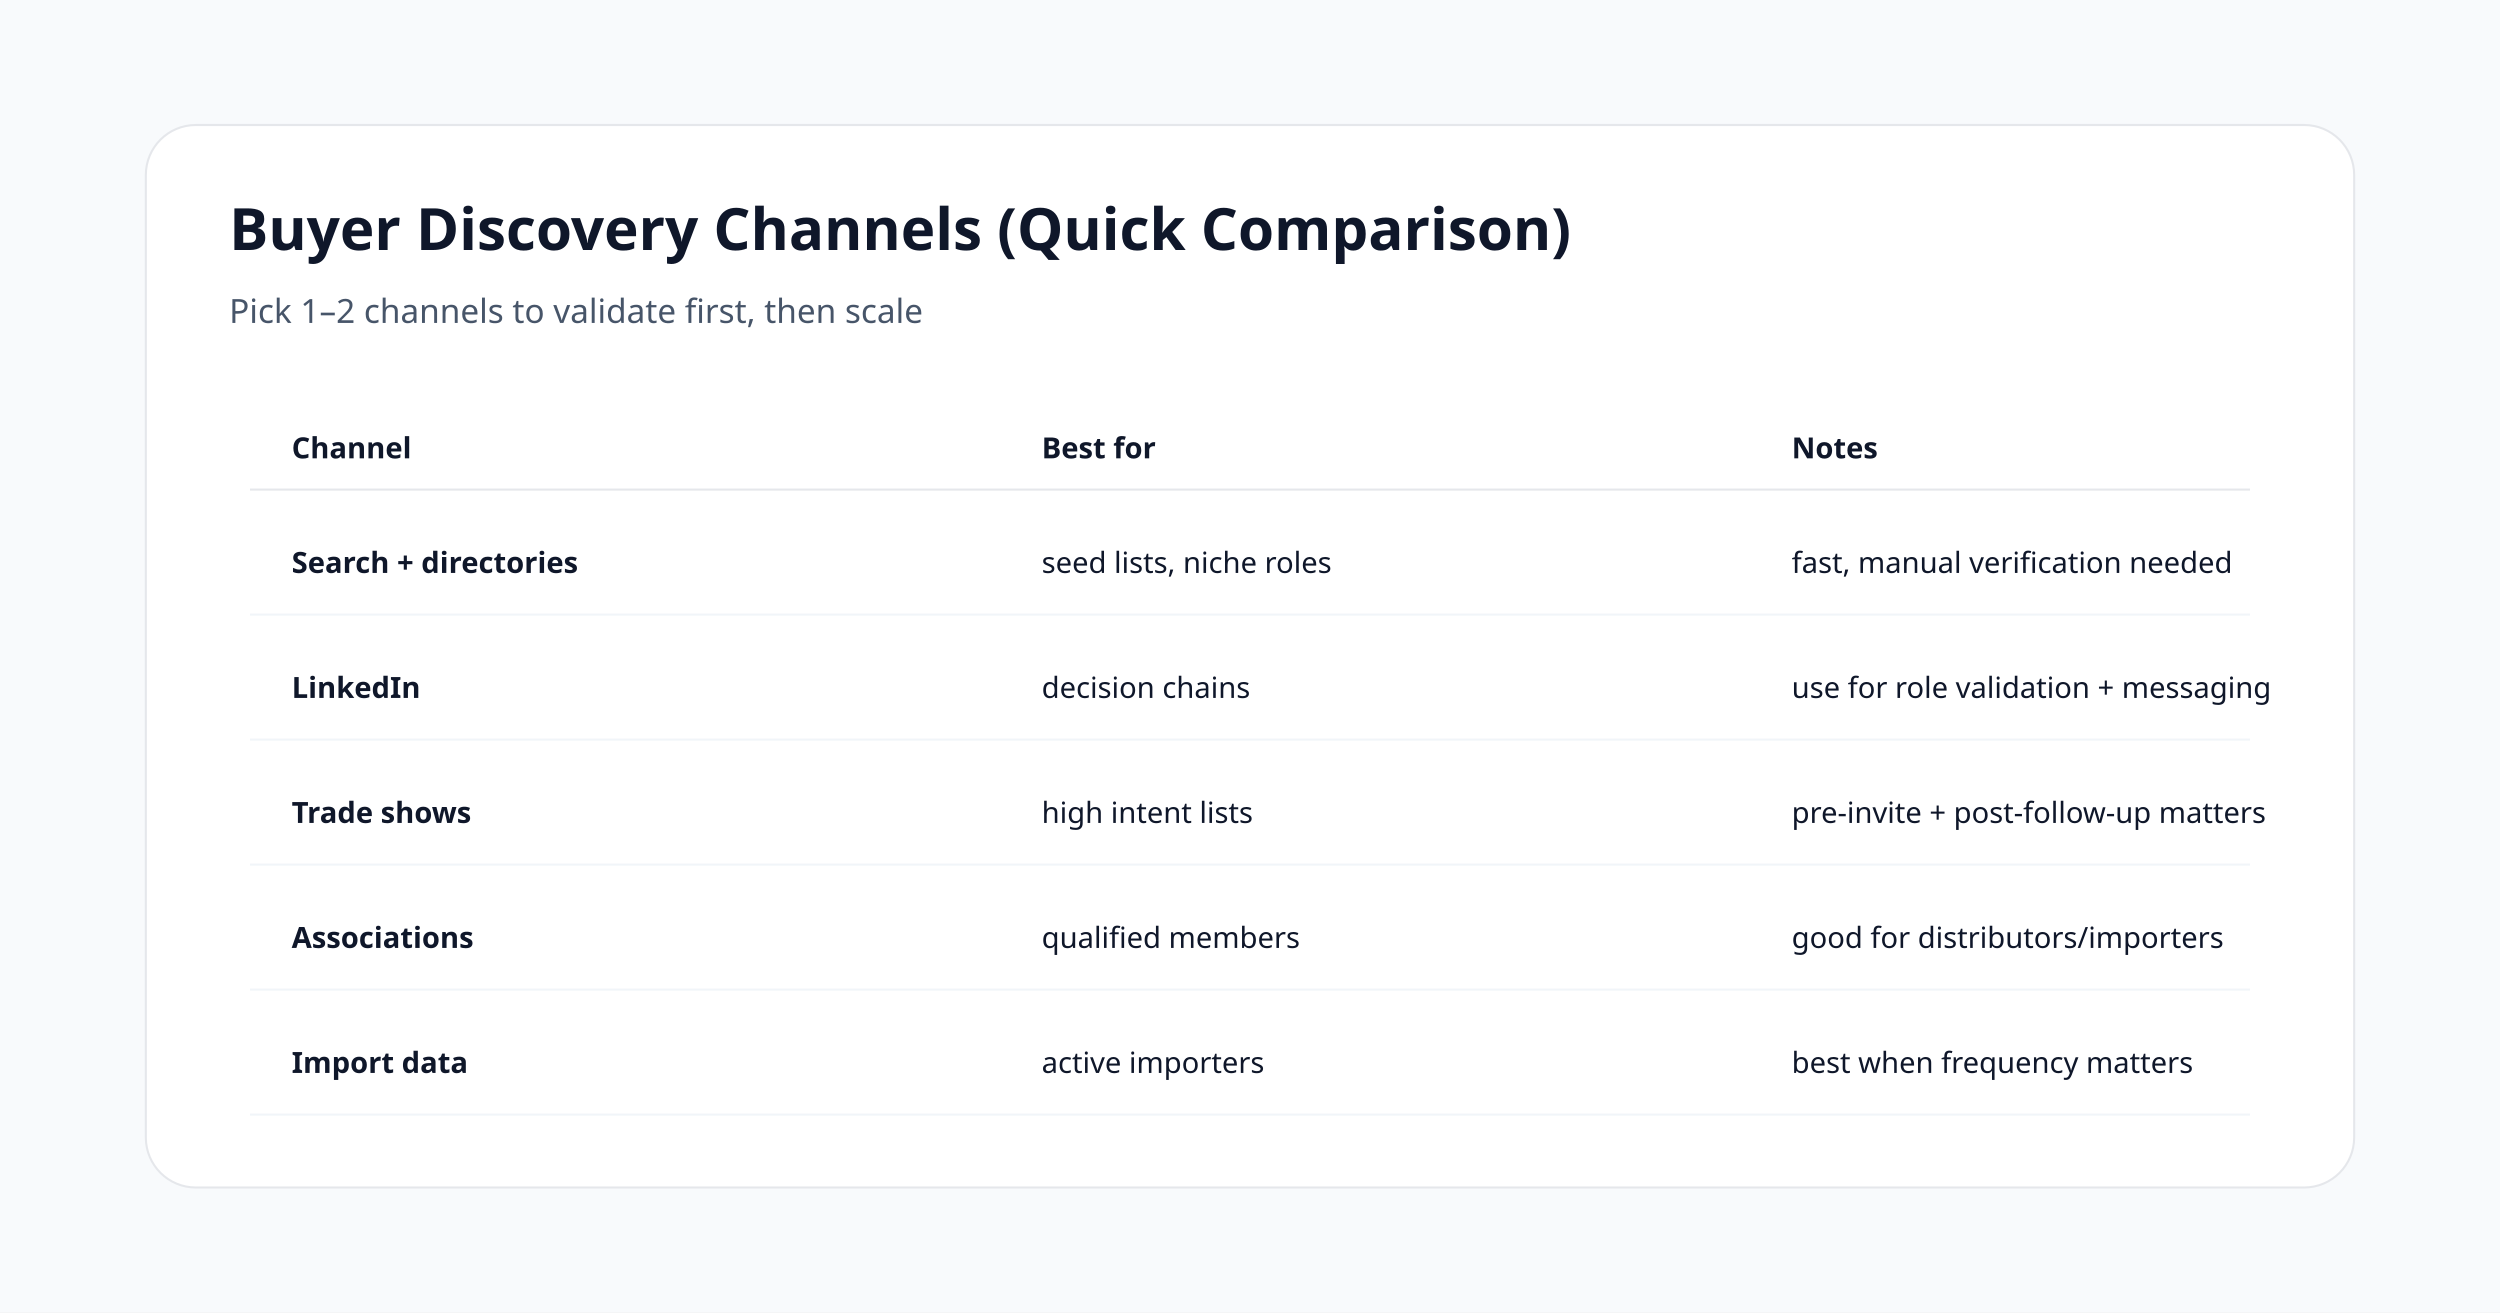
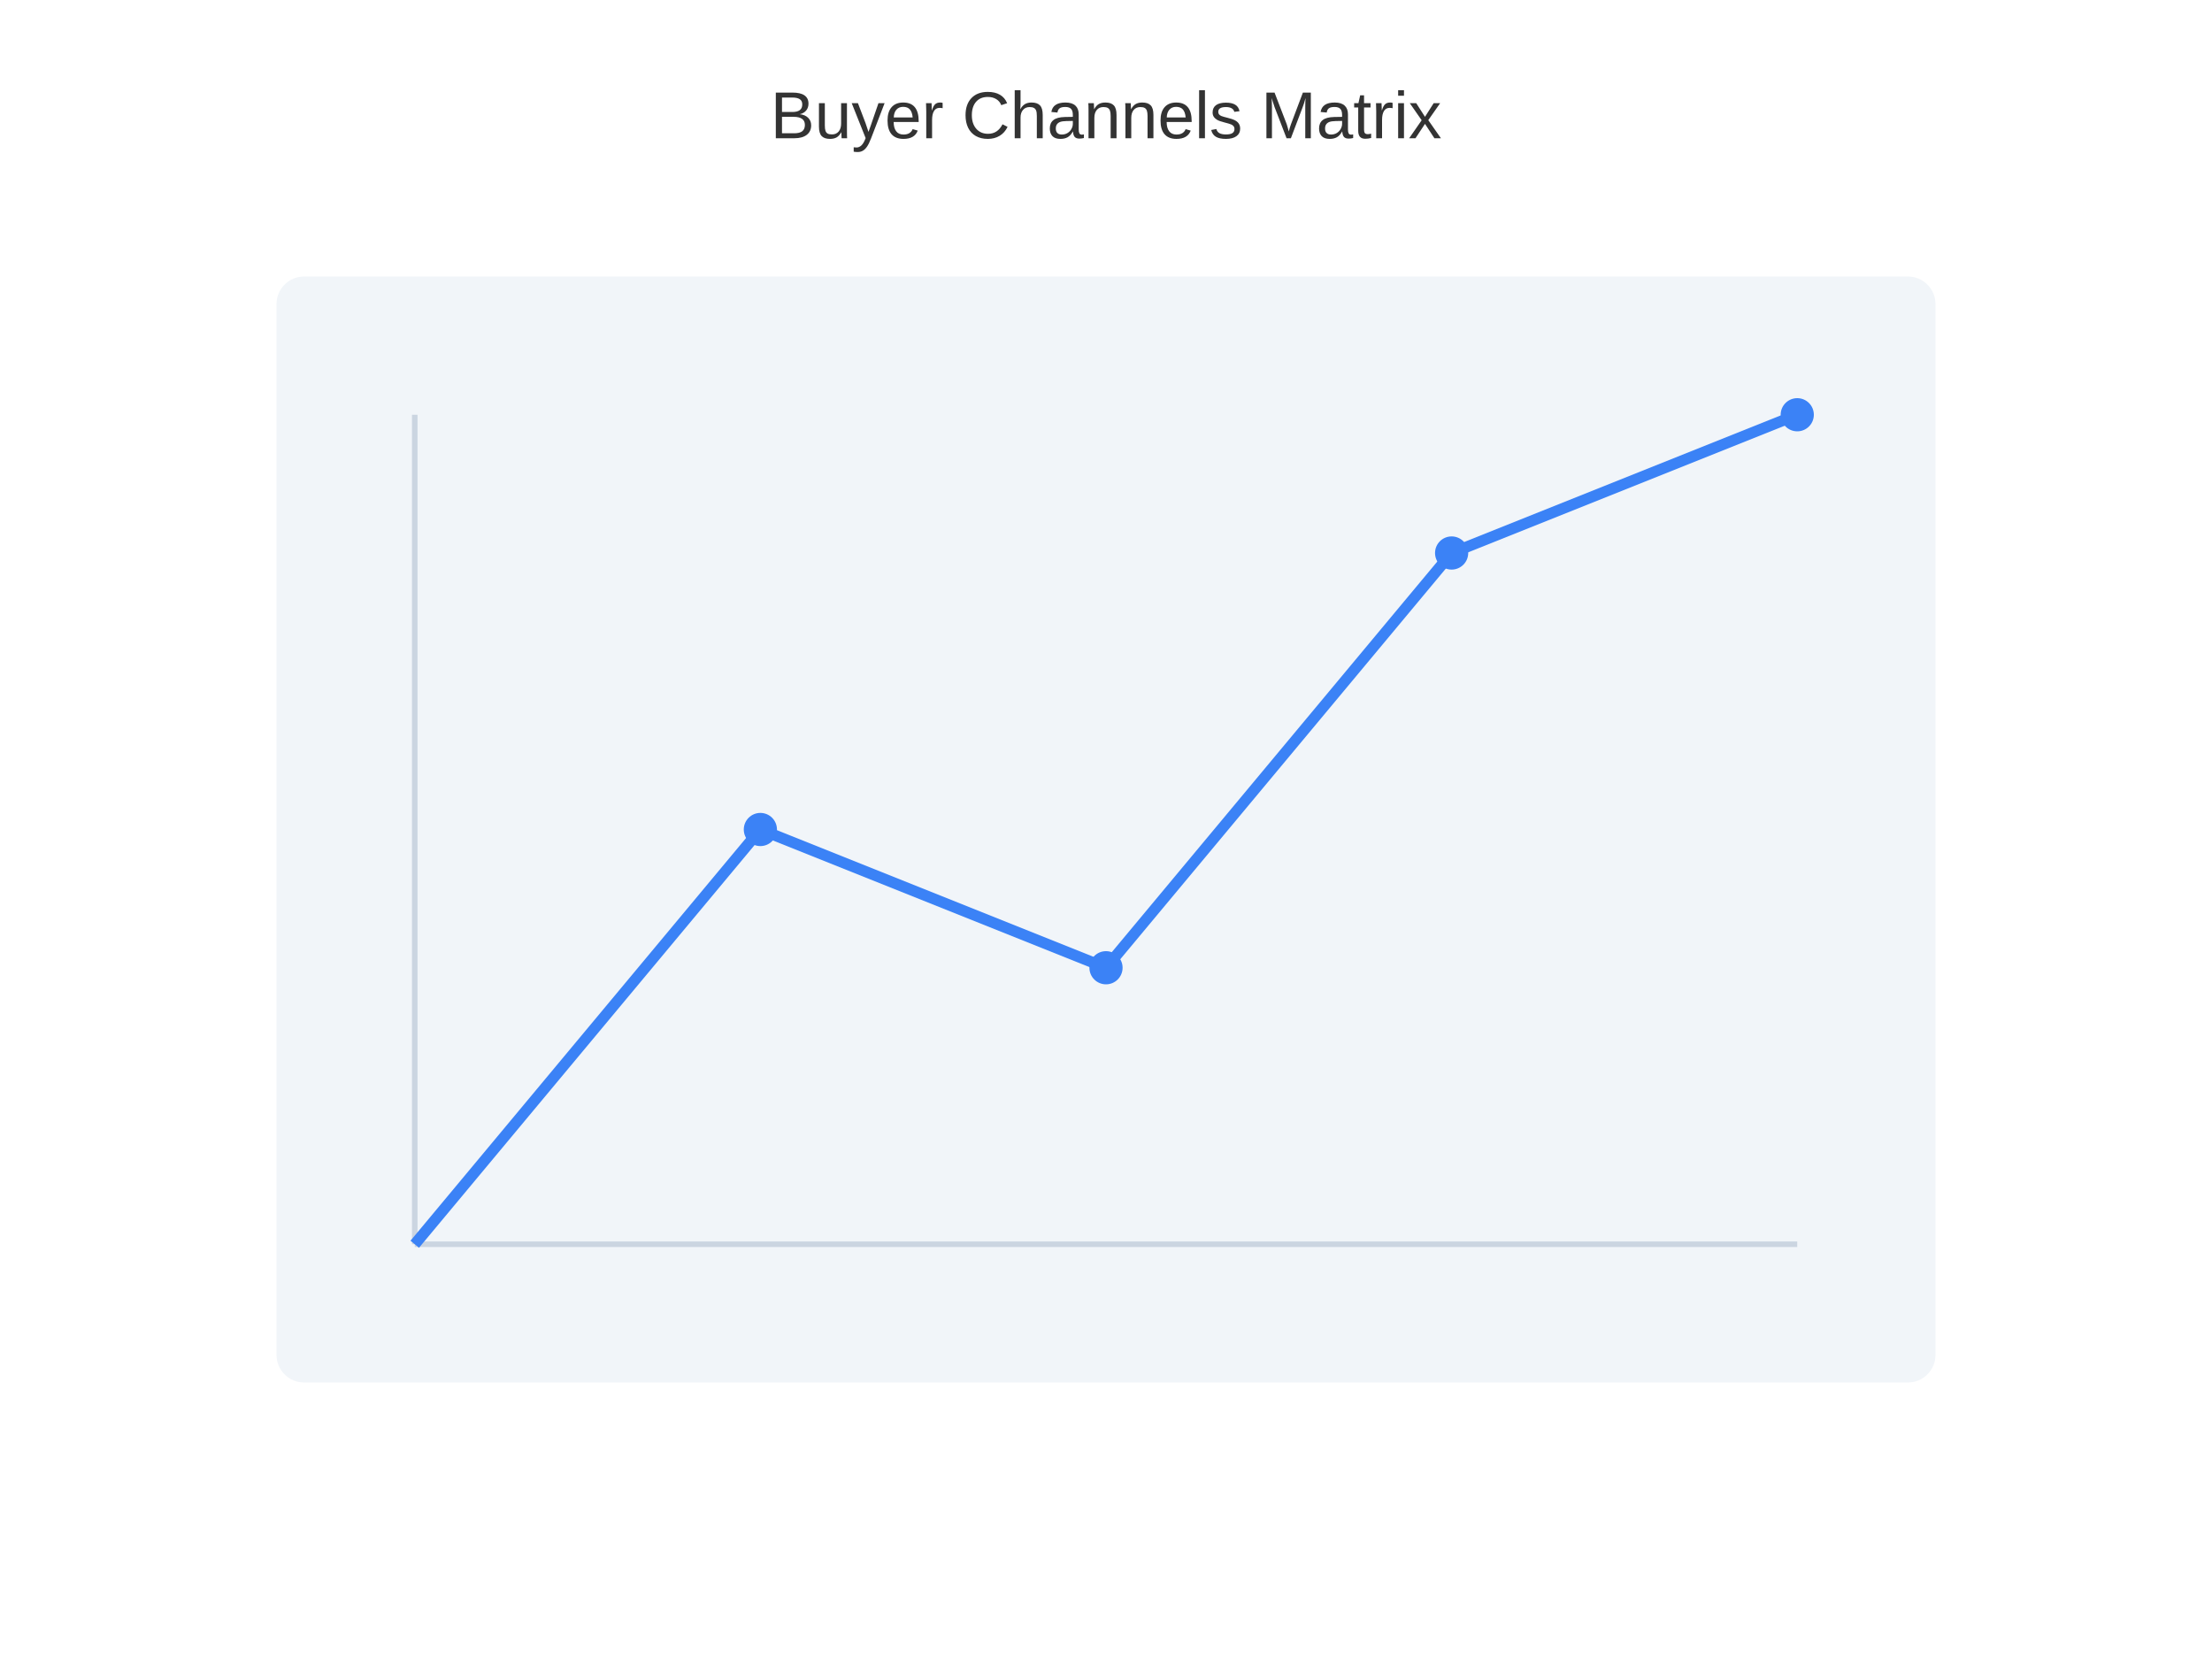
- <svg xmlns="http://www.w3.org/2000/svg" width="1200" height="630" viewBox="0 0 1200 630">
-   <rect width="1200" height="630" fill="#F8FAFC" />
-   <rect x="70" y="60" width="1060" height="510" rx="24" fill="#FFFFFF" stroke="#E5E7EB" />
-   <text x="110" y="120" font-family="ui-sans-serif, system-ui" font-size="28" font-weight="700" fill="#0F172A">Buyer Discovery Channels (Quick Comparison)</text>
-   <text x="110" y="155" font-family="ui-sans-serif, system-ui" font-size="16" fill="#475569">Pick 1–2 channels to validate first, then scale</text>
-   <g font-family="ui-sans-serif, system-ui" font-size="14">
-     <g fill="#0F172A" font-weight="700">
-       <text x="140" y="220">Channel</text>
-       <text x="500" y="220">Best for</text>
-       <text x="860" y="220">Notes</text>
-     </g>
-     <g stroke="#E5E7EB">
-       <line x1="120" y1="235" x2="1080" y2="235" />
-     </g>
-     <g fill="#0F172A">
-       <text x="140" y="275" font-weight="700">Search + directories</text>
-       <text x="500" y="275">seed lists, niche roles</text>
-       <text x="860" y="275">fast, manual verification needed</text>
-       <text x="140" y="335" font-weight="700">LinkedIn</text>
-       <text x="500" y="335">decision chains</text>
-       <text x="860" y="335">use for role validation + messaging</text>
-       <text x="140" y="395" font-weight="700">Trade shows</text>
-       <text x="500" y="395">high intent lists</text>
-       <text x="860" y="395">pre-invite + post-follow-up matters</text>
-       <text x="140" y="455" font-weight="700">Associations</text>
-       <text x="500" y="455">qualified members</text>
-       <text x="860" y="455">good for distributors/importers</text>
-       <text x="140" y="515" font-weight="700">Import data</text>
-       <text x="500" y="515">active importers</text>
-       <text x="860" y="515">best when frequency matters</text>
-     </g>
-     <g stroke="#F1F5F9">
-       <line x1="120" y1="295" x2="1080" y2="295" />
-       <line x1="120" y1="355" x2="1080" y2="355" />
-       <line x1="120" y1="415" x2="1080" y2="415" />
-       <line x1="120" y1="475" x2="1080" y2="475" />
-       <line x1="120" y1="535" x2="1080" y2="535" />
-     </g>
-   </g>
+ <svg xmlns="http://www.w3.org/2000/svg" width="800" height="600" viewBox="0 0 800 600">
+   <rect width="800" height="600" fill="#ffffff" />
+   <text x="400" y="50" font-family="Arial, sans-serif" font-size="24" text-anchor="middle" fill="#333">Buyer Channels Matrix</text>
+   <rect x="100" y="100" width="600" height="400" fill="#f1f5f9" rx="10" />
+   <line x1="150" y1="450" x2="650" y2="450" stroke="#cbd5e1" stroke-width="2" />
+   <line x1="150" y1="450" x2="150" y2="150" stroke="#cbd5e1" stroke-width="2" />
+   <path d="M150 450 L 275 300 L 400 350 L 525 200 L 650 150" stroke="#3b82f6" stroke-width="4" fill="none" />
+   <circle cx="275" cy="300" r="6" fill="#3b82f6" />
+   <circle cx="400" cy="350" r="6" fill="#3b82f6" />
+   <circle cx="525" cy="200" r="6" fill="#3b82f6" />
+   <circle cx="650" cy="150" r="6" fill="#3b82f6" />
</svg>
